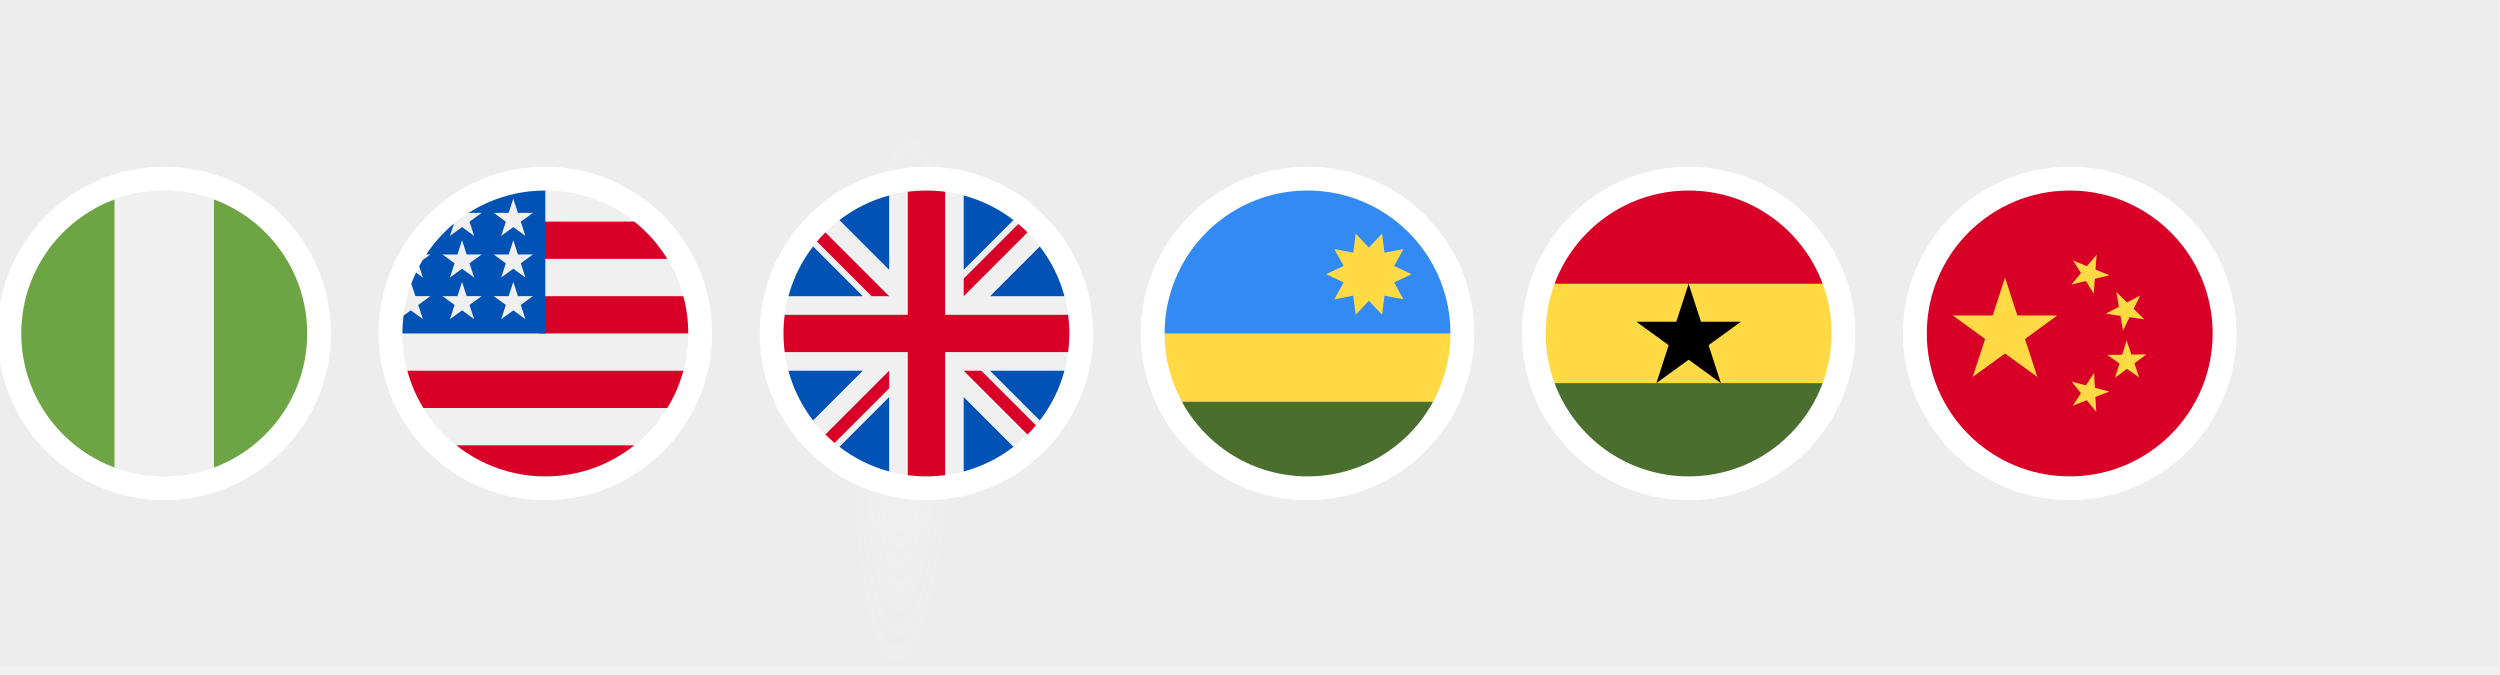
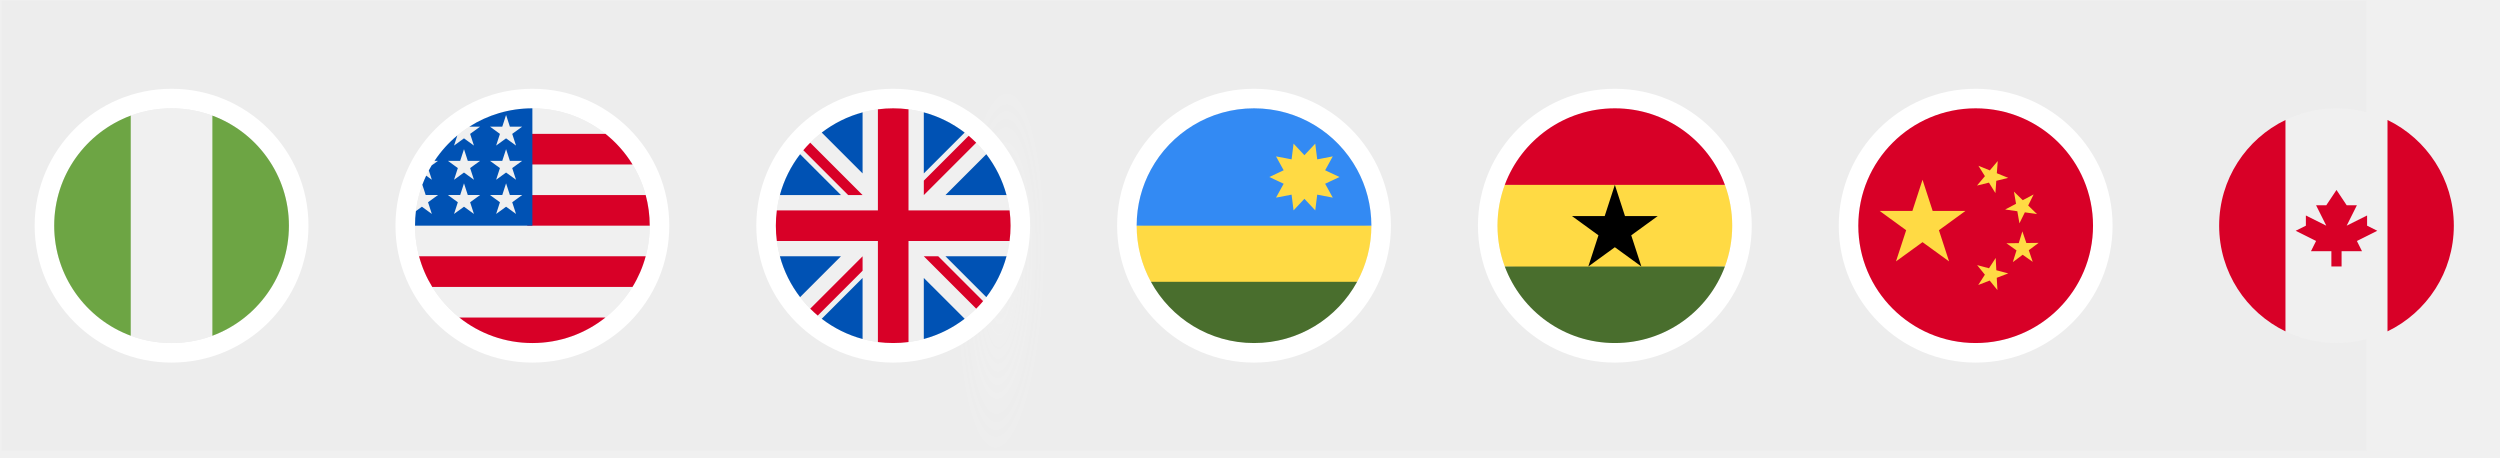
- <svg xmlns="http://www.w3.org/2000/svg" width="293" height="79" viewBox="0 0 293 79" fill="none">
-   <rect width="323.819" height="78.163" transform="translate(-31)" fill="url(#paint0_radial_1309_29160)" fill-opacity="0.07" />
-   <rect x="1.102" y="20.936" width="36.29" height="36.29" rx="18.145" stroke="white" stroke-width="2.792" />
-   <path d="M19.247 55.831C28.498 55.831 35.997 48.332 35.997 39.081C35.997 29.831 28.498 22.332 19.247 22.332C9.997 22.332 2.498 29.831 2.498 39.081C2.498 48.332 9.997 55.831 19.247 55.831Z" fill="#F0F0F0" />
-   <path d="M2.498 39.081C2.498 46.283 7.043 52.422 13.421 54.789V23.374C7.043 25.741 2.498 31.88 2.498 39.081Z" fill="#6DA544" />
-   <path d="M35.998 39.081C35.998 31.88 31.452 25.741 25.074 23.374V54.789C31.452 52.422 35.998 46.283 35.998 39.081Z" fill="#6DA544" />
-   <rect x="45.768" y="20.936" width="36.29" height="36.29" rx="18.145" stroke="white" stroke-width="2.792" />
-   <path d="M63.913 55.831C73.164 55.831 80.663 48.332 80.663 39.081C80.663 29.831 73.164 22.332 63.913 22.332C54.663 22.332 47.164 29.831 47.164 39.081C47.164 48.332 54.663 55.831 63.913 55.831Z" fill="#F0F0F0" />
-   <path d="M63.185 39.082H80.663C80.663 37.571 80.462 36.106 80.086 34.713H63.185V39.082Z" fill="#D80027" />
-   <path d="M63.185 30.343H78.205C77.179 28.67 75.868 27.191 74.34 25.974H63.185V30.343Z" fill="#D80027" />
-   <path d="M63.914 55.832C67.856 55.832 71.48 54.469 74.341 52.19H53.488C56.349 54.469 59.972 55.832 63.914 55.832Z" fill="#D80027" />
-   <path d="M49.623 47.821H78.205C79.028 46.477 79.667 45.009 80.087 43.451H47.742C48.162 45.009 48.8 46.477 49.623 47.821Z" fill="#D80027" />
-   <path d="M54.923 24.948H56.449L55.029 25.979L55.572 27.648L54.152 26.617L52.732 27.648L53.201 26.206C51.951 27.248 50.855 28.468 49.952 29.827H50.441L49.537 30.483C49.397 30.718 49.261 30.957 49.132 31.199L49.564 32.527L48.758 31.942C48.558 32.366 48.375 32.8 48.211 33.242L48.686 34.706H50.441L49.021 35.737L49.564 37.406L48.144 36.375L47.294 36.993C47.208 37.677 47.164 38.374 47.164 39.081H63.913C63.913 29.831 63.913 28.741 63.913 22.332C60.605 22.332 57.52 23.292 54.923 24.948ZM55.572 37.406L54.152 36.375L52.732 37.406L53.275 35.737L51.855 34.706H53.61L54.152 33.037L54.694 34.706H56.449L55.029 35.737L55.572 37.406ZM55.029 30.858L55.572 32.527L54.152 31.496L52.732 32.527L53.275 30.858L51.855 29.827H53.61L54.152 28.158L54.694 29.827H56.449L55.029 30.858ZM61.579 37.406L60.16 36.375L58.74 37.406L59.282 35.737L57.863 34.706H59.617L60.16 33.037L60.702 34.706H62.457L61.037 35.737L61.579 37.406ZM61.037 30.858L61.579 32.527L60.16 31.496L58.74 32.527L59.282 30.858L57.863 29.827H59.617L60.16 28.158L60.702 29.827H62.457L61.037 30.858ZM61.037 25.979L61.579 27.648L60.16 26.617L58.74 27.648L59.282 25.979L57.863 24.948H59.617L60.16 23.279L60.702 24.948H62.457L61.037 25.979Z" fill="#0052B4" />
-   <rect x="90.432" y="20.936" width="36.29" height="36.29" rx="18.145" stroke="white" stroke-width="2.792" />
-   <path d="M108.577 55.831C117.828 55.831 125.327 48.332 125.327 39.081C125.327 29.831 117.828 22.332 108.577 22.332C99.327 22.332 91.828 29.831 91.828 39.081C91.828 48.332 99.327 55.831 108.577 55.831Z" fill="#F0F0F0" />
-   <path d="M95.292 28.884C93.976 30.596 92.984 32.569 92.406 34.712H101.12L95.292 28.884Z" fill="#0052B4" />
-   <path d="M124.75 34.712C124.173 32.569 123.181 30.596 121.865 28.884L116.037 34.712H124.75Z" fill="#0052B4" />
-   <path d="M92.406 43.45C92.984 45.593 93.976 47.566 95.292 49.278L101.119 43.45H92.406Z" fill="#0052B4" />
-   <path d="M118.775 25.794C117.063 24.478 115.091 23.486 112.947 22.908V31.622L118.775 25.794Z" fill="#0052B4" />
-   <path d="M98.381 52.367C100.093 53.683 102.066 54.675 104.209 55.252V46.539L98.381 52.367Z" fill="#0052B4" />
-   <path d="M104.209 22.908C102.066 23.486 100.093 24.478 98.381 25.794L104.209 31.622V22.908Z" fill="#0052B4" />
-   <path d="M112.947 55.252C115.091 54.675 117.063 53.683 118.775 52.367L112.947 46.539V55.252Z" fill="#0052B4" />
-   <path d="M116.037 43.45L121.865 49.278C123.181 47.566 124.173 45.593 124.75 43.45H116.037Z" fill="#0052B4" />
-   <path d="M125.185 36.897H110.762H110.762V22.474C110.047 22.381 109.318 22.332 108.577 22.332C107.837 22.332 107.108 22.381 106.393 22.474V36.897V36.897H91.97C91.877 37.612 91.828 38.341 91.828 39.081C91.828 39.822 91.877 40.551 91.97 41.266H106.393H106.393V55.689C107.108 55.782 107.837 55.831 108.577 55.831C109.318 55.831 110.047 55.782 110.762 55.689V41.266V41.266H125.185C125.278 40.551 125.327 39.822 125.327 39.081C125.327 38.341 125.278 37.612 125.185 36.897Z" fill="#D80027" />
-   <path d="M112.947 43.451L120.421 50.925C120.765 50.582 121.093 50.222 121.406 49.85L115.007 43.451H112.947V43.451Z" fill="#D80027" />
-   <path d="M104.209 43.451H104.208L96.734 50.925C97.078 51.269 97.437 51.597 97.81 51.91L104.209 45.511V43.451Z" fill="#D80027" />
-   <path d="M104.209 34.713V34.712L96.734 27.238C96.391 27.582 96.063 27.941 95.75 28.314L102.149 34.712H104.209V34.713Z" fill="#D80027" />
-   <path d="M112.947 34.712L120.421 27.237C120.078 26.894 119.719 26.566 119.346 26.253L112.947 32.652V34.712Z" fill="#D80027" />
-   <rect x="135.096" y="20.936" width="36.29" height="36.29" rx="18.145" stroke="white" stroke-width="2.792" />
-   <path d="M136.492 39.081C136.492 41.983 137.23 44.712 138.529 47.092L153.241 48.548L167.954 47.092C169.253 44.712 169.991 41.983 169.991 39.081L153.241 37.625L136.492 39.081Z" fill="#FFDA44" />
-   <path d="M167.954 31.071C165.113 25.864 159.59 22.332 153.241 22.332C146.893 22.332 141.369 25.864 138.529 31.071C137.23 33.45 136.492 36.18 136.492 39.081H169.991C169.991 36.18 169.253 33.45 167.954 31.071Z" fill="#338AF3" />
-   <path d="M153.242 55.831C159.591 55.831 165.114 52.298 167.955 47.092H138.529C141.37 52.298 146.893 55.831 153.242 55.831Z" fill="#496E2D" />
-   <path d="M155.426 32.134L157.471 33.096L156.382 35.078L158.603 34.653L158.885 36.897L160.432 35.246L161.979 36.897L162.261 34.653L164.482 35.078L163.393 33.096L165.438 32.134L163.392 31.172L164.482 29.191L162.261 29.616L161.979 27.372L160.432 29.022L158.885 27.372L158.603 29.616L156.382 29.191L157.471 31.172L155.426 32.134Z" fill="#FFDA44" />
-   <rect x="179.762" y="20.936" width="36.29" height="36.29" rx="18.145" stroke="white" stroke-width="2.792" />
-   <path d="M181.158 39.081C181.158 41.13 181.527 43.093 182.2 44.907L197.907 45.636L213.615 44.907C214.288 43.093 214.657 41.13 214.657 39.081C214.657 37.033 214.288 35.07 213.615 33.256L197.907 32.527L182.2 33.255C181.527 35.07 181.158 37.033 181.158 39.081V39.081Z" fill="#FFDA44" />
-   <path d="M197.907 22.332C190.705 22.332 184.566 26.877 182.199 33.255H213.614C211.248 26.877 205.108 22.332 197.907 22.332Z" fill="#D80027" />
-   <path d="M213.614 44.907H182.199C184.566 51.285 190.705 55.831 197.907 55.831C205.108 55.831 211.248 51.285 213.614 44.907Z" fill="#496E2D" />
-   <path d="M197.907 33.256L199.353 37.706H204.033L200.247 40.457L201.693 44.907L197.907 42.157L194.121 44.907L195.567 40.457L191.781 37.706H196.461L197.907 33.256Z" fill="black" />
-   <rect x="224.426" y="20.936" width="36.29" height="36.29" rx="18.145" stroke="white" stroke-width="2.792" />
-   <path d="M242.572 55.831C251.822 55.831 259.321 48.332 259.321 39.081C259.321 29.831 251.822 22.332 242.572 22.332C233.321 22.332 225.822 29.831 225.822 39.081C225.822 48.332 233.321 55.831 242.572 55.831Z" fill="#D80027" />
-   <path d="M234.987 32.525L236.433 36.974H241.111L237.33 39.729L238.775 44.178L234.987 41.43L231.199 44.178L232.651 39.729L228.863 36.974H233.541L234.987 32.525Z" fill="#FFDA44" />
-   <path d="M245.678 48.274L244.572 46.913L242.936 47.548L243.885 46.076L242.779 44.708L244.474 45.16L245.429 43.688L245.521 45.441L247.222 45.892L245.58 46.52L245.678 48.274Z" fill="#FFDA44" />
-   <path d="M247.876 44.283L248.4 42.608L246.967 41.594L248.72 41.568L249.237 39.893L249.806 41.554L251.56 41.535L250.153 42.582L250.716 44.243L249.283 43.229L247.876 44.283Z" fill="#FFDA44" />
-   <path d="M250.84 34.625L250.068 36.202L251.325 37.426L249.591 37.177L248.819 38.747L248.518 37.02L246.777 36.771L248.335 35.953L248.034 34.22L249.29 35.443L250.84 34.625Z" fill="#FFDA44" />
-   <path d="M245.724 29.85L245.593 31.596L247.222 32.257L245.514 32.676L245.39 34.429L244.467 32.938L242.76 33.356L243.892 32.015L242.963 30.53L244.592 31.191L245.724 29.85Z" fill="#FFDA44" />
+ <svg xmlns="http://www.w3.org/2000/svg" width="333" height="61" viewBox="0 0 333 61" fill="none">
+   <rect width="315" height="60" transform="translate(0.220703 0.0605469)" fill="url(#paint0_radial_1443_20387)" fill-opacity="0.07" />
+   <rect x="5.918" y="13.127" width="33.868" height="33.868" rx="16.934" stroke="white" stroke-width="2.605" />
+   <path d="M22.852 45.692C31.485 45.692 38.483 38.694 38.483 30.061C38.483 21.428 31.485 14.43 22.852 14.43C14.219 14.43 7.221 21.428 7.221 30.061C7.221 38.694 14.219 45.692 22.852 45.692Z" fill="#F0F0F0" />
+   <path d="M7.221 30.059C7.221 36.78 11.463 42.51 17.415 44.719V15.4C11.463 17.609 7.221 23.339 7.221 30.059Z" fill="#6DA544" />
+   <path d="M38.483 30.059C38.483 23.339 34.242 17.609 28.289 15.4V44.719C34.242 42.51 38.483 36.78 38.483 30.059Z" fill="#6DA544" />
+   <rect x="53.979" y="13.127" width="33.868" height="33.868" rx="16.934" stroke="white" stroke-width="2.605" />
+   <path d="M70.913 45.692C79.546 45.692 86.544 38.694 86.544 30.061C86.544 21.428 79.546 14.43 70.913 14.43C62.28 14.43 55.281 21.428 55.281 30.061C55.281 38.694 62.28 45.692 70.913 45.692Z" fill="#F0F0F0" />
+   <path d="M70.232 30.062H86.543C86.543 28.651 86.355 27.285 86.005 25.984H70.232V30.062Z" fill="#D80027" />
+   <path d="M70.232 21.906H84.249C83.292 20.345 82.069 18.964 80.642 17.828H70.232V21.906Z" fill="#D80027" />
+   <path d="M70.91 45.693C74.589 45.693 77.97 44.422 80.64 42.295H61.18C63.85 44.422 67.231 45.693 70.91 45.693Z" fill="#D80027" />
+   <path d="M57.574 38.216H84.248C85.016 36.963 85.612 35.593 86.004 34.139H55.818C56.21 35.593 56.806 36.963 57.574 38.216Z" fill="#D80027" />
+   <path d="M62.522 16.871H63.947L62.621 17.833L63.128 19.391L61.803 18.428L60.478 19.391L60.915 18.045C59.748 19.017 58.726 20.156 57.883 21.424H58.34L57.496 22.037C57.365 22.256 57.239 22.479 57.118 22.705L57.521 23.944L56.769 23.398C56.583 23.794 56.412 24.199 56.258 24.612L56.702 25.978H58.34L57.015 26.94L57.521 28.498L56.196 27.535L55.402 28.112C55.323 28.75 55.281 29.401 55.281 30.061H70.913C70.913 21.428 70.913 20.41 70.913 14.43C67.825 14.43 64.946 15.325 62.522 16.871ZM63.128 28.498L61.803 27.535L60.478 28.498L60.984 26.94L59.659 25.978H61.297L61.803 24.42L62.309 25.978H63.947L62.621 26.94L63.128 28.498ZM62.621 22.387L63.128 23.944L61.803 22.982L60.478 23.944L60.984 22.387L59.659 21.424H61.297L61.803 19.867L62.309 21.424H63.947L62.621 22.387ZM68.734 28.498L67.409 27.535L66.085 28.498L66.591 26.94L65.266 25.978H66.903L67.409 24.42L67.916 25.978H69.553L68.228 26.94L68.734 28.498ZM68.228 22.387L68.734 23.944L67.409 22.982L66.085 23.944L66.591 22.387L65.266 21.424H66.903L67.409 19.867L67.916 21.424H69.553L68.228 22.387ZM68.228 17.833L68.734 19.391L67.409 18.428L66.085 19.391L66.591 17.833L65.266 16.871H66.903L67.409 15.313L67.916 16.871H69.553L68.228 17.833Z" fill="#0052B4" />
+   <rect x="102.041" y="13.127" width="33.868" height="33.868" rx="16.934" stroke="white" stroke-width="2.605" />
+   <path d="M118.975 45.692C127.608 45.692 134.606 38.694 134.606 30.061C134.606 21.428 127.608 14.43 118.975 14.43C110.342 14.43 103.344 21.428 103.344 30.061C103.344 38.694 110.342 45.692 118.975 45.692Z" fill="#F0F0F0" />
+   <path d="M106.574 20.543C105.346 22.14 104.42 23.982 103.881 25.982H112.013L106.574 20.543Z" fill="#0052B4" />
+   <path d="M134.067 25.982C133.528 23.982 132.602 22.14 131.374 20.543L125.936 25.982H134.067Z" fill="#0052B4" />
+   <path d="M103.881 34.137C104.42 36.137 105.346 37.978 106.574 39.576L112.013 34.137H103.881Z" fill="#0052B4" />
+   <path d="M128.49 17.66C126.892 16.432 125.051 15.506 123.051 14.967V23.099L128.49 17.66Z" fill="#0052B4" />
+   <path d="M109.457 42.46C111.055 43.688 112.896 44.614 114.896 45.153V37.022L109.457 42.46Z" fill="#0052B4" />
+   <path d="M114.896 14.967C112.896 15.506 111.054 16.432 109.457 17.66L114.896 23.099V14.967Z" fill="#0052B4" />
+   <path d="M123.051 45.153C125.051 44.614 126.892 43.688 128.49 42.46L123.051 37.022V45.153Z" fill="#0052B4" />
+   <path d="M125.936 34.137L131.374 39.576C132.602 37.978 133.528 36.137 134.067 34.137H125.936Z" fill="#0052B4" />
+   <path d="M134.474 28.022H121.014H121.014V14.562C120.347 14.475 119.666 14.43 118.975 14.43C118.284 14.43 117.604 14.475 116.936 14.562V28.022V28.022H103.476C103.389 28.69 103.344 29.37 103.344 30.061C103.344 30.752 103.389 31.433 103.476 32.1H116.936H116.936V45.56C117.604 45.647 118.284 45.692 118.975 45.692C119.666 45.692 120.347 45.647 121.014 45.56V32.1V32.1H134.474C134.561 31.433 134.606 30.752 134.606 30.061C134.606 29.37 134.561 28.69 134.474 28.022Z" fill="#D80027" />
+   <path d="M123.053 34.139L130.028 41.114C130.349 40.793 130.655 40.458 130.947 40.111L124.975 34.139H123.053V34.139Z" fill="#D80027" />
+   <path d="M114.897 34.139H114.897L107.922 41.114C108.243 41.435 108.578 41.741 108.925 42.033L114.897 36.061V34.139Z" fill="#D80027" />
+   <path d="M114.898 25.983V25.983L107.923 19.008C107.602 19.328 107.296 19.664 107.004 20.011L112.976 25.983H114.898V25.983Z" fill="#D80027" />
+   <path d="M123.053 25.984L130.028 19.009C129.707 18.688 129.372 18.382 129.025 18.09L123.053 24.062V25.984Z" fill="#D80027" />
+   <rect x="150.102" y="13.127" width="33.868" height="33.868" rx="16.934" stroke="white" stroke-width="2.605" />
+   <path d="M151.404 30.06C151.404 32.768 152.093 35.316 153.305 37.536L167.036 38.896L180.766 37.536C181.978 35.316 182.667 32.768 182.667 30.06L167.036 28.701L151.404 30.06Z" fill="#FFDA44" />
+   <path d="M180.766 22.585C178.115 17.726 172.961 14.43 167.036 14.43C161.111 14.43 155.956 17.726 153.305 22.585C152.093 24.806 151.404 27.353 151.404 30.061H182.667C182.667 27.353 181.978 24.806 180.766 22.585Z" fill="#338AF3" />
+   <path d="M167.035 45.693C172.96 45.693 178.115 42.396 180.766 37.537H153.305C155.956 42.396 161.11 45.693 167.035 45.693Z" fill="#496E2D" />
+   <path d="M169.074 23.577L170.983 24.475L169.967 26.324L172.04 25.927L172.302 28.022L173.746 26.481L175.19 28.022L175.453 25.927L177.526 26.324L176.509 24.475L178.418 23.577L176.509 22.679L177.526 20.83L175.453 21.227L175.19 19.133L173.746 20.673L172.302 19.133L172.04 21.227L169.967 20.83L170.983 22.679L169.074 23.577Z" fill="#FFDA44" />
+   <rect x="198.164" y="13.127" width="33.868" height="33.868" rx="16.934" stroke="white" stroke-width="2.605" />
+   <path d="M199.467 30.062C199.467 31.974 199.811 33.806 200.439 35.499L215.098 36.179L229.757 35.499C230.386 33.806 230.73 31.974 230.73 30.062C230.73 28.15 230.386 26.318 229.757 24.625L215.098 23.945L200.439 24.625C199.811 26.318 199.467 28.15 199.467 30.062V30.062Z" fill="#FFDA44" />
+   <path d="M215.099 14.43C208.378 14.43 202.648 18.672 200.439 24.624H229.758C227.549 18.672 221.82 14.43 215.099 14.43Z" fill="#D80027" />
+   <path d="M229.758 35.498H200.439C202.648 41.45 208.378 45.692 215.099 45.692C221.82 45.692 227.549 41.45 229.758 35.498Z" fill="#496E2D" />
+   <path d="M215.098 24.623L216.447 28.776H220.814L217.281 31.343L218.631 35.497L215.098 32.93L211.564 35.497L212.914 31.343L209.381 28.776H213.748L215.098 24.623Z" fill="black" />
+   <rect x="246.225" y="13.127" width="33.868" height="33.868" rx="16.934" stroke="white" stroke-width="2.605" />
+   <path d="M263.159 45.692C271.792 45.692 278.79 38.694 278.79 30.061C278.79 21.428 271.792 14.43 263.159 14.43C254.526 14.43 247.527 21.428 247.527 30.061C247.527 38.694 254.526 45.692 263.159 45.692Z" fill="#D80027" />
+   <path d="M256.08 23.943L257.43 28.095H261.796L258.266 30.666L259.616 34.818L256.08 32.254L252.545 34.818L253.901 30.666L250.365 28.095H254.731L256.08 23.943Z" fill="#FFDA44" />
+   <path d="M266.058 38.64L265.027 37.37L263.5 37.962L264.385 36.588L263.354 35.312L264.935 35.733L265.826 34.359L265.912 35.996L267.499 36.417L265.967 37.003L266.058 38.64Z" fill="#FFDA44" />
+   <path d="M268.108 34.916L268.597 33.352L267.26 32.406L268.896 32.382L269.379 30.818L269.91 32.369L271.546 32.351L270.233 33.328L270.759 34.879L269.421 33.932L268.108 34.916Z" fill="#FFDA44" />
+   <path d="M270.876 25.902L270.155 27.374L271.328 28.515L269.71 28.283L268.989 29.749L268.708 28.137L267.084 27.905L268.537 27.142L268.256 25.523L269.429 26.665L270.876 25.902Z" fill="#FFDA44" />
+   <path d="M266.1 21.445L265.978 23.076L267.498 23.692L265.905 24.083L265.789 25.72L264.928 24.327L263.334 24.718L264.39 23.466L263.523 22.08L265.044 22.697L266.1 21.445Z" fill="#FFDA44" />
+   <g clip-path="url(#clip0_1443_20387)">
+     <path d="M311.22 45.69C319.852 45.69 326.85 38.692 326.85 30.06C326.85 21.427 319.852 14.43 311.22 14.43C302.588 14.43 295.59 21.427 295.59 30.06C295.59 38.692 302.588 45.69 311.22 45.69Z" fill="#F0F0F0" />
+     <path d="M326.85 30.06C326.85 23.863 323.244 18.509 318.016 15.98V44.139C323.244 41.611 326.85 36.256 326.85 30.06Z" fill="#D80027" />
+     <path d="M295.59 30.06C295.59 36.256 299.196 41.611 304.424 44.139V15.98C299.196 18.509 295.59 23.863 295.59 30.06Z" fill="#D80027" />
+     <path d="M313.938 32.098L316.656 30.739L315.297 30.06V28.701L312.579 30.06L313.938 27.341H312.579L311.22 25.303L309.861 27.341H308.501L309.861 30.06L307.142 28.701V30.06L305.783 30.739L308.501 32.098L307.822 33.458H310.54V35.496H311.899V33.458H314.618L313.938 32.098Z" fill="#D80027" />
+   </g>
  <defs>
-     <radialGradient id="paint0_radial_1309_29160" cx="0" cy="0" r="1" gradientUnits="userSpaceOnUse" gradientTransform="translate(136.868 46.898) rotate(-88.4179) scale(31.2772 5.89846)">
+     <radialGradient id="paint0_radial_1443_20387" cx="0" cy="0" r="1" gradientUnits="userSpaceOnUse" gradientTransform="translate(133.14 36) rotate(-87.9955) scale(24.0147 5.73649)">
      <stop stop-color="white" />
      <stop offset="1" stop-color="#999999" stop-opacity="0.31" />
    </radialGradient>
+     <clipPath id="clip0_1443_20387">
+       <rect width="31.26" height="31.26" fill="white" transform="translate(295.59 14.4297)" />
+     </clipPath>
  </defs>
</svg>
